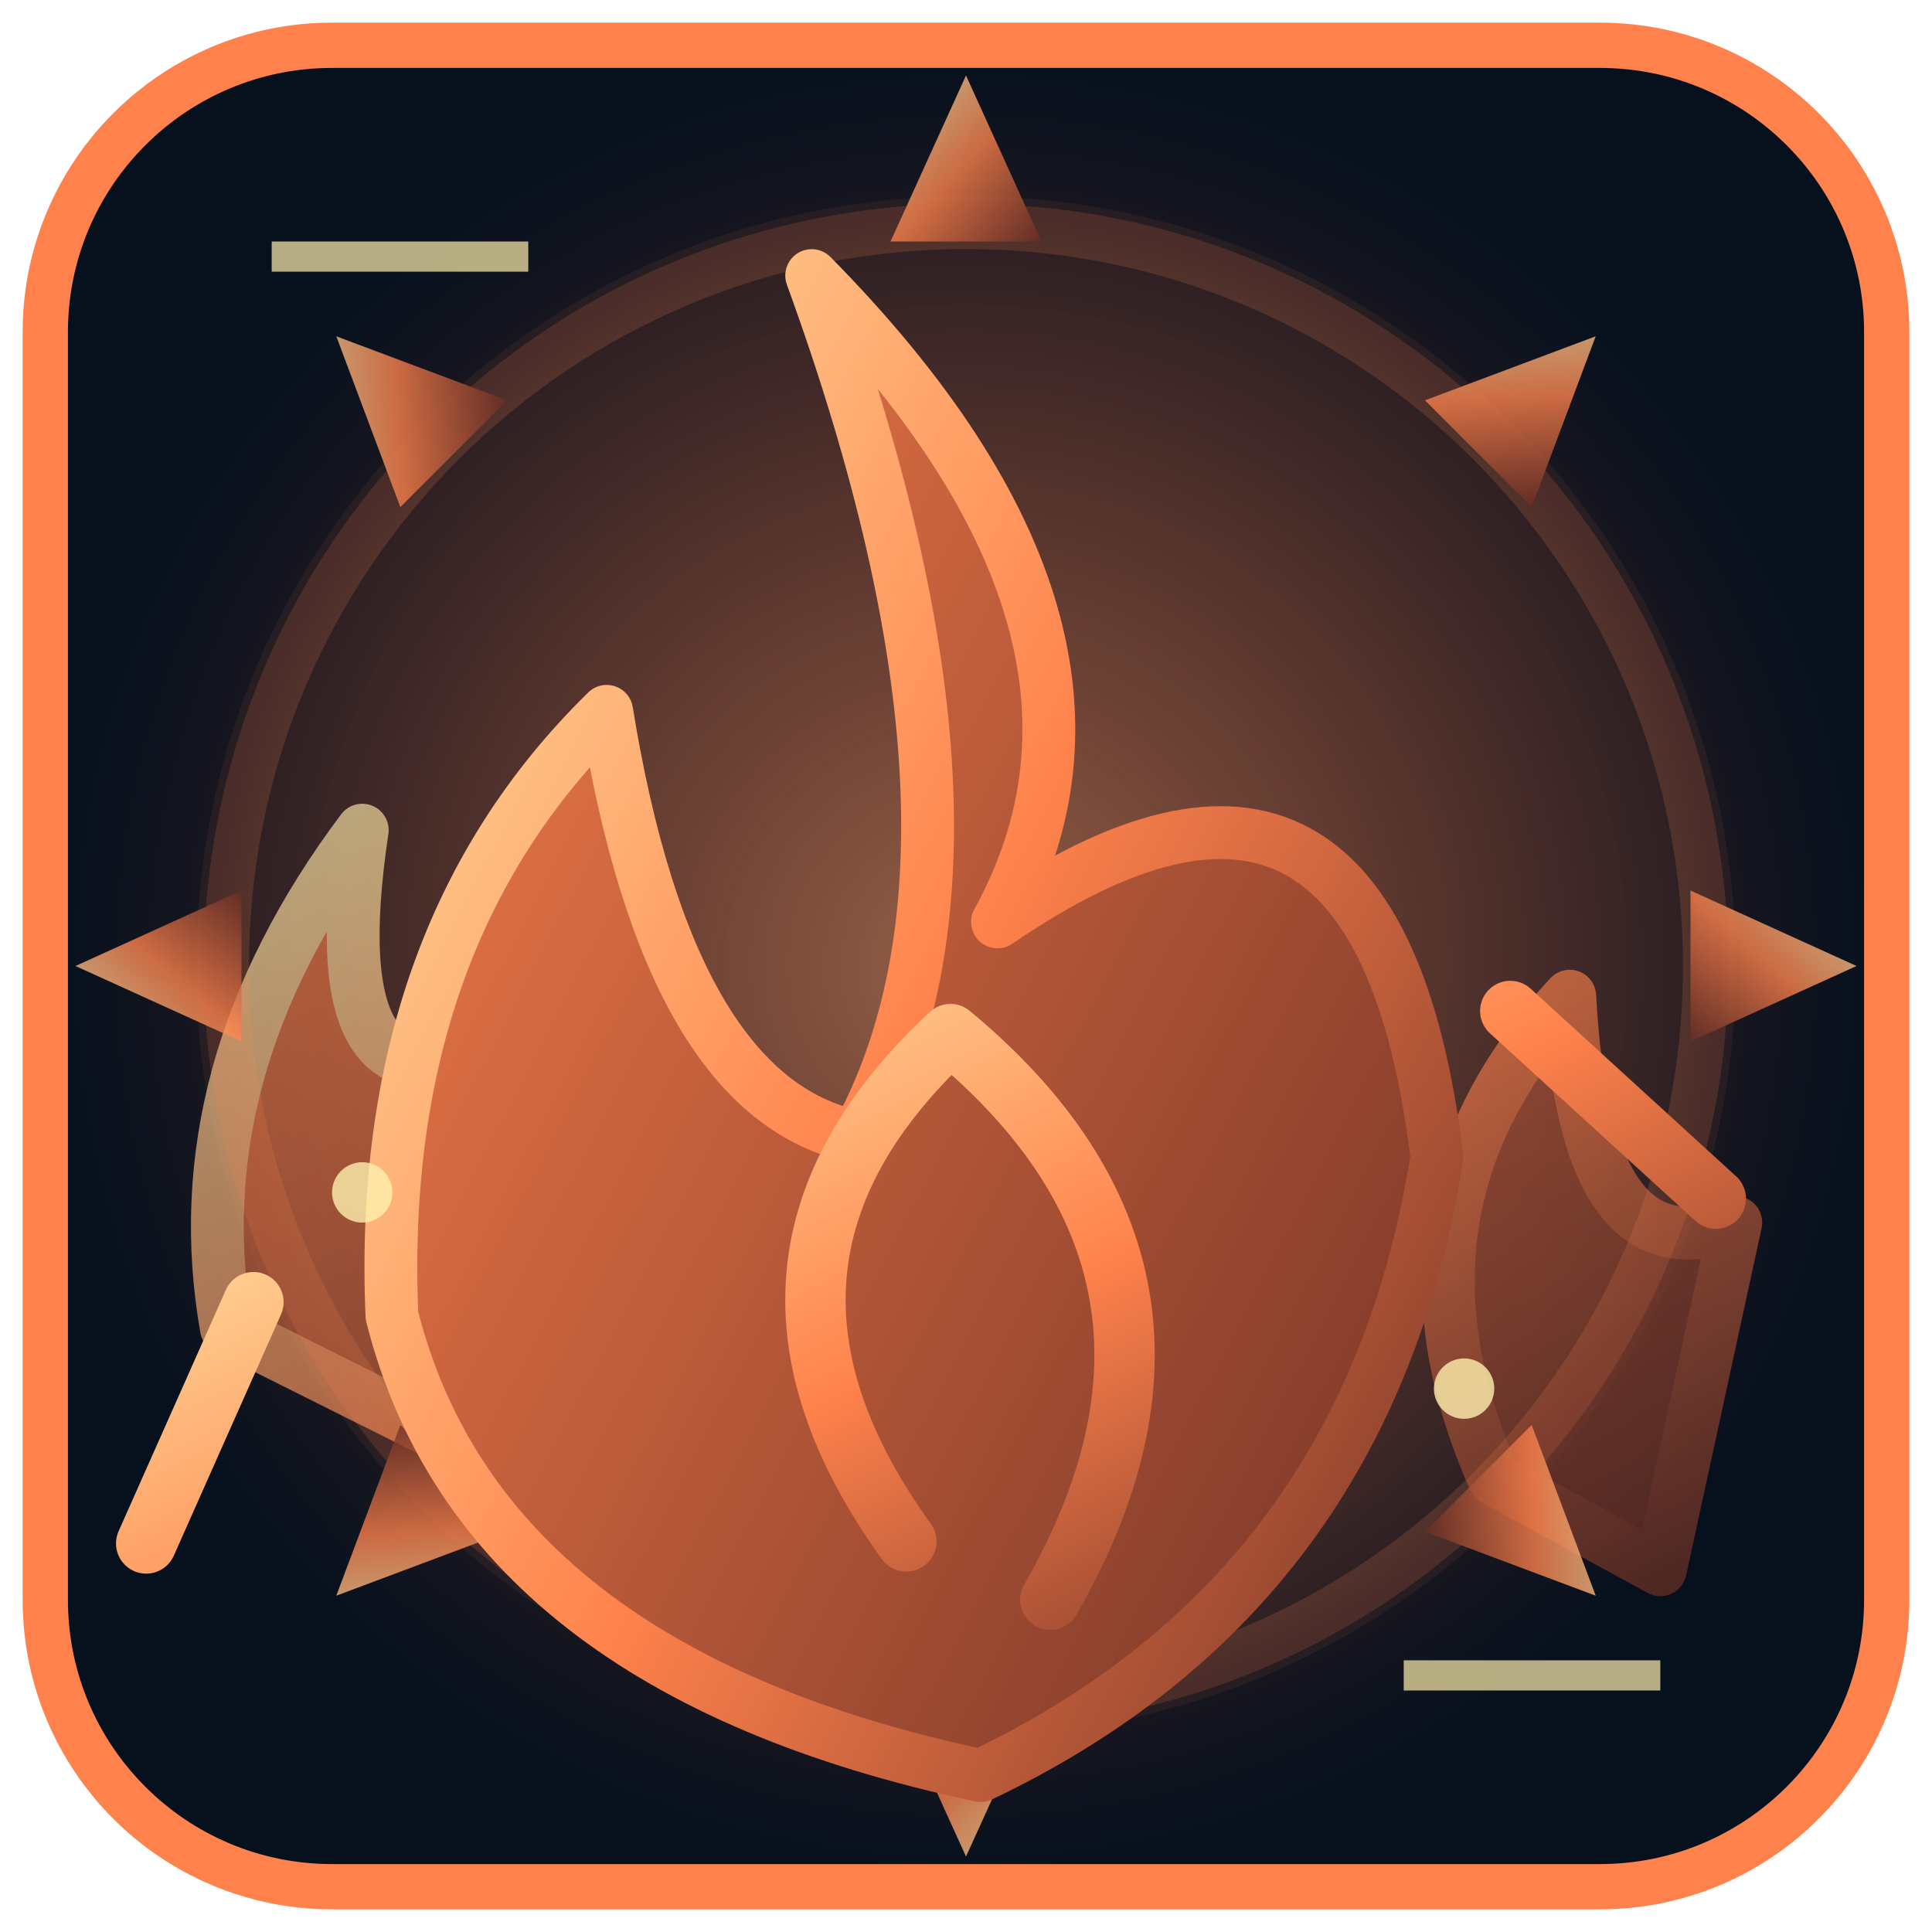
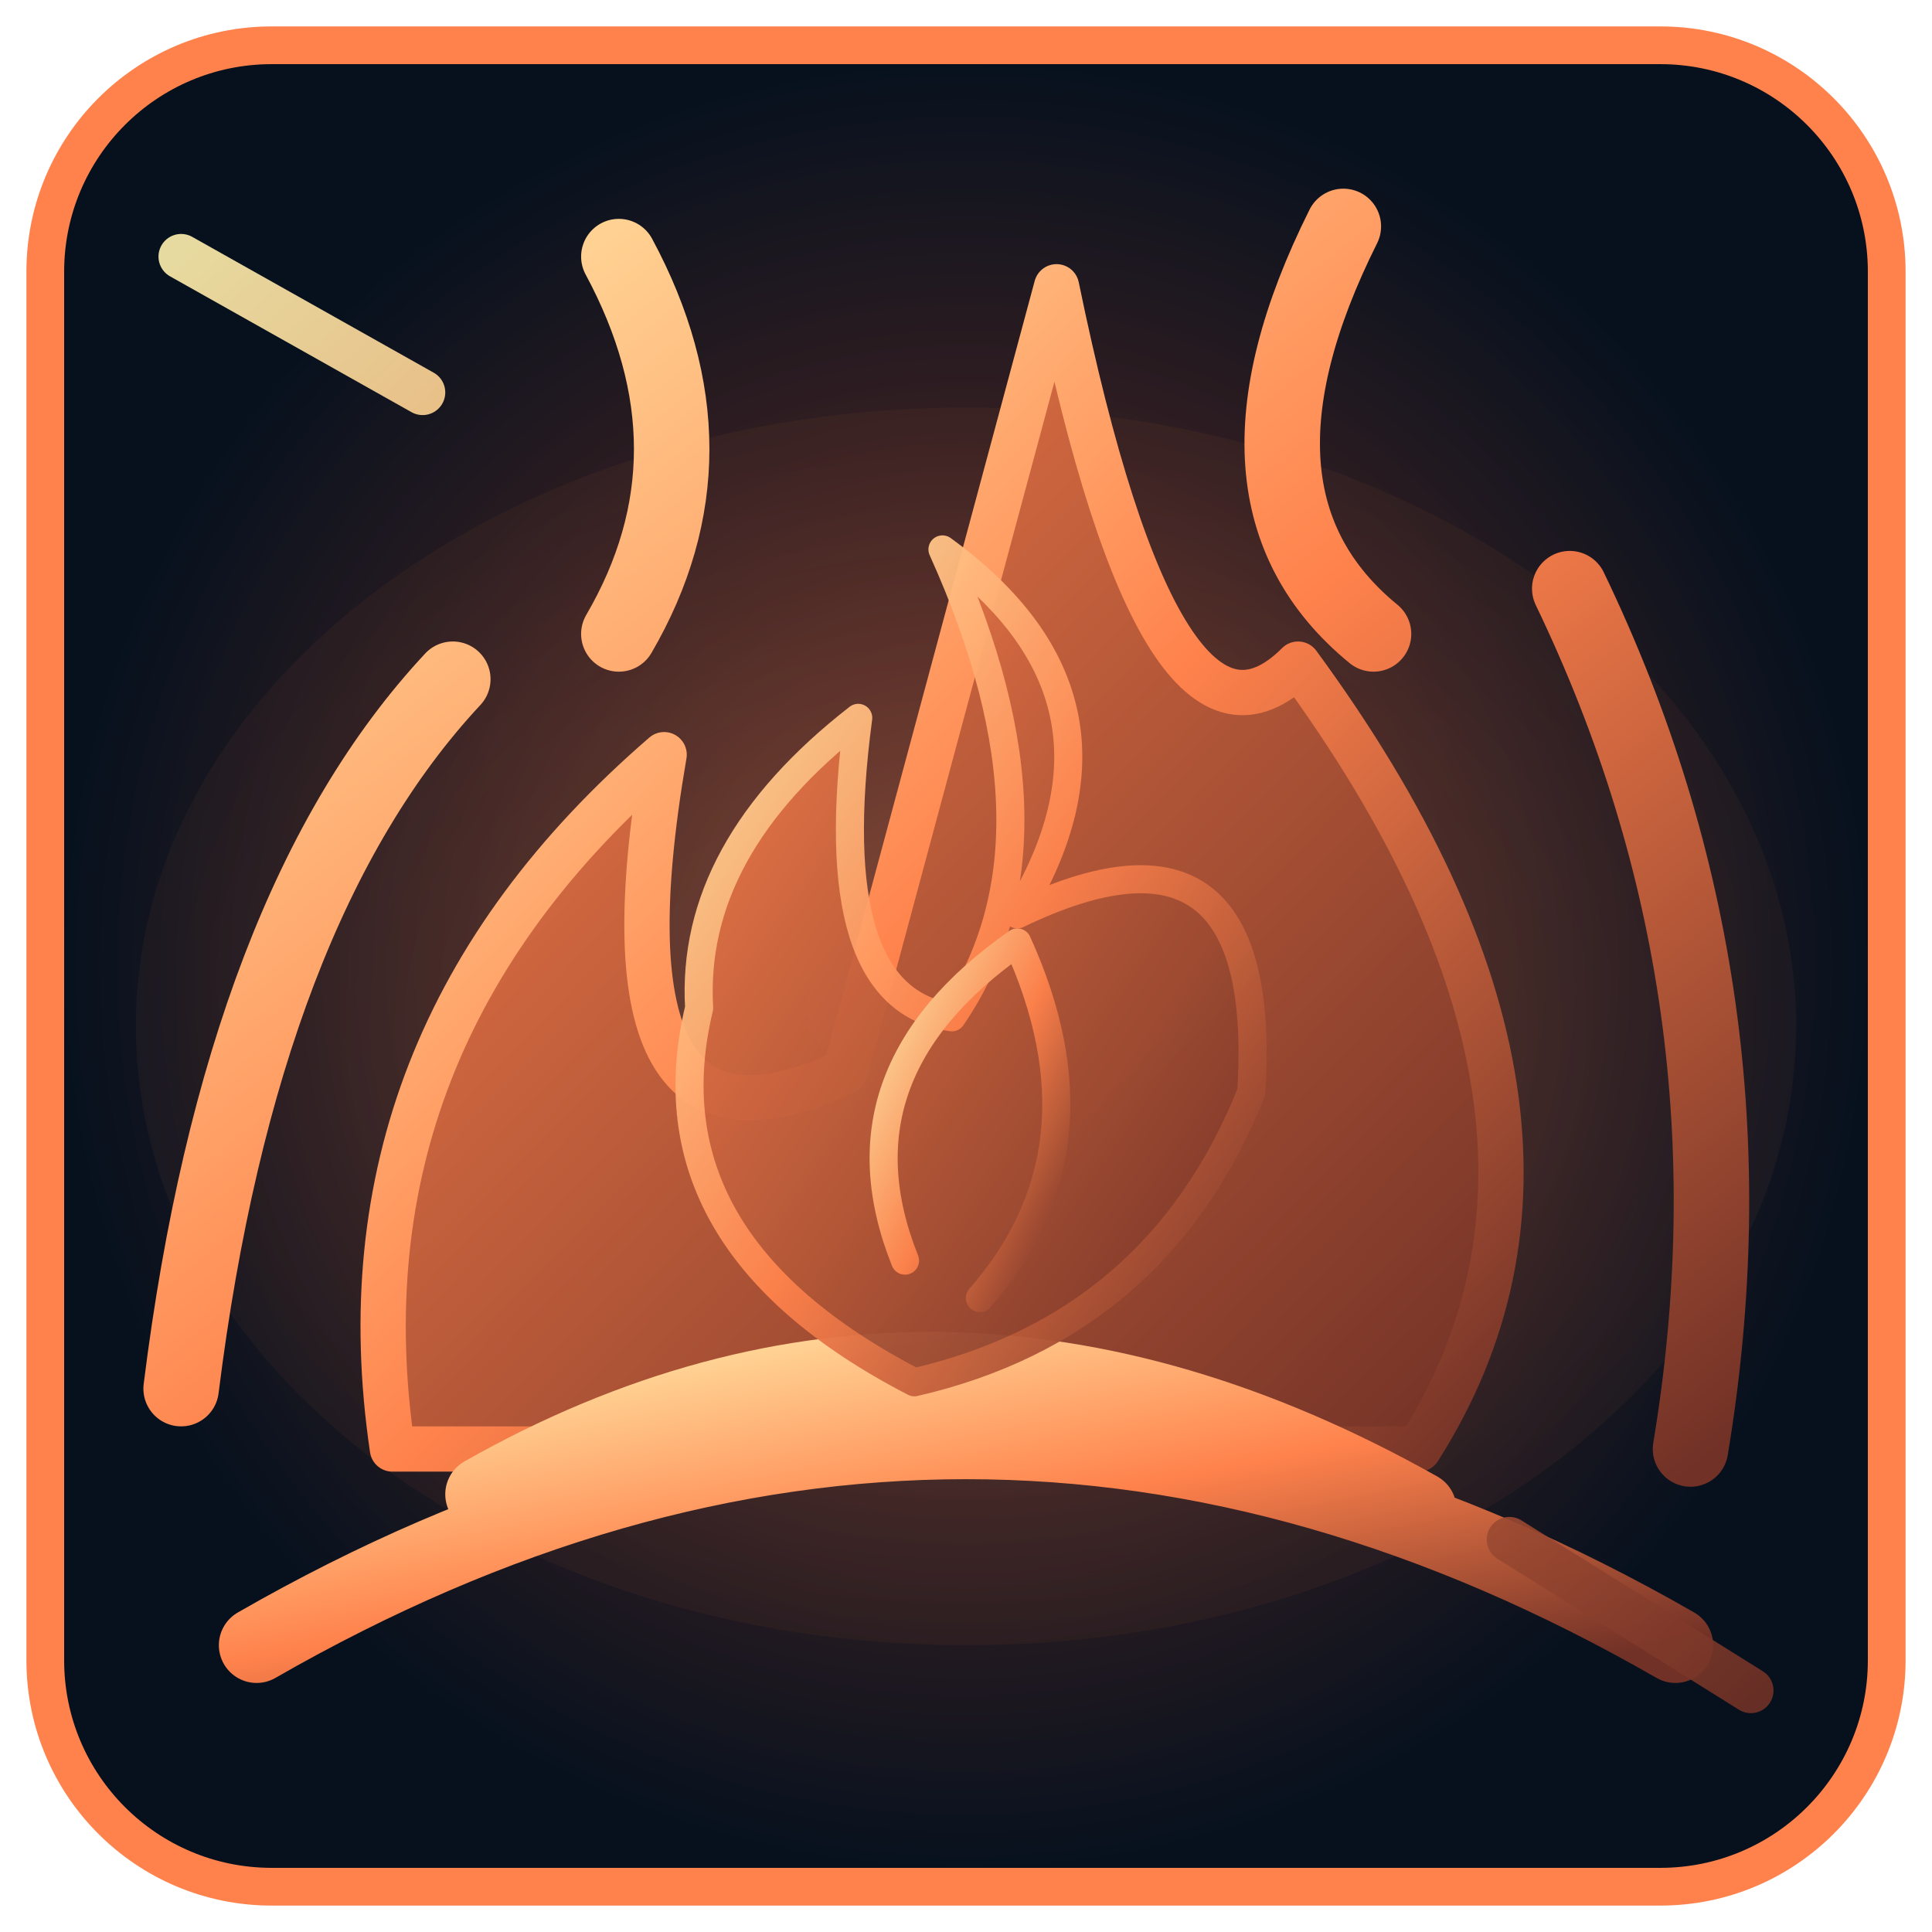
- <svg xmlns="http://www.w3.org/2000/svg" width="128" height="128" viewBox="0 0 128 128" role="img" aria-label="熔火術師 R 熔岩洪流" data-skill-id="ronghuo:R">
+ <svg xmlns="http://www.w3.org/2000/svg" width="128" height="128" viewBox="0 0 128 128" role="img" aria-label="熔火術師 R 熔岩洪流" data-skill-id="ronghuo:R" data-scene="domain">
  <defs>
    <radialGradient id="ground">
      <stop stop-color="#713126" />
      <stop offset="1" stop-color="#07111e" />
    </radialGradient>
    <linearGradient id="bright" x2="1" y2="1">
      <stop stop-color="#fff0ae" />
      <stop offset=".52" stop-color="#ff824c" />
      <stop offset="1" stop-color="#713126" />
    </linearGradient>
    <linearGradient id="metal" x2="1" y2="1">
      <stop stop-color="#ff824c" />
      <stop offset="1" stop-color="#713126" />
    </linearGradient>
    <radialGradient id="accent">
      <stop stop-color="#fff0ae" stop-opacity=".9" />
      <stop offset="1" stop-color="#ff824c" stop-opacity=".25" />
    </radialGradient>
  </defs>
-   <rect x="3" y="3" width="122" height="122" rx="19" fill="url(#ground)" stroke="#ff824c" stroke-width="3" />
-   <circle cx="64" cy="64" r="51" fill="url(#accent)" opacity=".27" />
-   <g opacity=".65">
-     <path d="M15 88 Q12 71 24 55 Q21 75 33 69 L29 95 Z M99 98 Q91 80 104 66 Q105 85 115 81 L110 104 Z" fill="url(#metal)" stroke="url(#bright)" stroke-width="3.5" stroke-linejoin="round" />
+   <rect x="3" y="3" width="122" height="122" rx="15" fill="url(#ground)" stroke="#ff824c" stroke-width="2.5" />
+   <ellipse cx="64" cy="68" rx="55" ry="41" fill="url(#accent)" opacity=".18" />
+   <g>
+     <path d="M26 96 Q22 69 44 50 Q39 79 56 71 Q63 45 70 19 Q77 53 86 44 Q108 74 94 96 Z" fill="url(#metal)" stroke="url(#bright)" stroke-width="3" stroke-linejoin="round" opacity="1" />
+     <path d="M17 109 Q64 82 111 109 M32 99 Q62 82 94 100" fill="none" stroke="url(#bright)" stroke-width="5" stroke-linecap="round" stroke-linejoin="round" opacity="1" />
+     <g transform="translate(24 24) scale(.62)" opacity=".95">
+       <path d="M62 20 Q84 36 70 59 Q97 46 95 78 Q85 103 59 109 Q30 94 36 69 Q35 52 53 38 Q49 68 63 70 Q76 51 62 20 Z" fill="url(#metal)" stroke="url(#bright)" stroke-width="3" stroke-linejoin="round" opacity="1" />
+       <path d="M58 96 Q50 76 70 62 Q80 84 66 100" fill="none" stroke="url(#bright)" stroke-width="3" stroke-linecap="round" stroke-linejoin="round" opacity="1" />
+     </g>
+     <path d="M12 92 Q16 60 30 45 M104 39 Q117 66 112 96 M41 17 Q48 30 41 42 M89 15 Q80 33 91 42" fill="none" stroke="url(#bright)" stroke-width="5" stroke-linecap="round" stroke-linejoin="round" opacity="1" />
+     <path d="M12 17 L28 26 M100 102 L116 112" fill="none" stroke="url(#bright)" stroke-width="3" stroke-linecap="round" stroke-linejoin="round" opacity="0.9" />
  </g>
-   <g opacity=".78">
-     <circle cx="64" cy="64" r="49" fill="none" stroke="url(#accent)" stroke-width="3" opacity=".8" />
-     <path d="M64 5 L59 16 L69 16 Z" fill="url(#bright)" transform="rotate(0 64 64)" />
-     <path d="M64 5 L59 16 L69 16 Z" fill="url(#bright)" transform="rotate(45 64 64)" />
-     <path d="M64 5 L59 16 L69 16 Z" fill="url(#bright)" transform="rotate(90 64 64)" />
-     <path d="M64 5 L59 16 L69 16 Z" fill="url(#bright)" transform="rotate(135 64 64)" />
-     <path d="M64 5 L59 16 L69 16 Z" fill="url(#bright)" transform="rotate(180 64 64)" />
-     <path d="M64 5 L59 16 L69 16 Z" fill="url(#bright)" transform="rotate(225 64 64)" />
-     <path d="M64 5 L59 16 L69 16 Z" fill="url(#bright)" transform="rotate(270 64 64)" />
-     <path d="M64 5 L59 16 L69 16 Z" fill="url(#bright)" transform="rotate(315 64 64)" />
-   </g>
-   <g transform="translate(-5 5) rotate(-7 64 64)">
-     <path d="M65 13 Q85 39 72 57 Q99 43 99 76 Q91 104 64 113 Q32 102 29 78 Q31 53 48 40 Q49 66 61 70 Q74 52 65 13 Z" fill="url(#metal)" stroke="url(#bright)" stroke-width="3.5" stroke-linejoin="round" />
-     <path d="M20 76 L11 91 M105 67 L117 81 M61 97 Q50 77 68 64 Q85 82 70 102" fill="none" stroke="url(#bright)" stroke-width="4" stroke-linecap="round" stroke-linejoin="round" />
-   </g>
-   <g>
-     <circle cx="72" cy="22" r="0" fill="#fff0ae" opacity=".8" />
-     <circle cx="97" cy="92" r="2" fill="#fff0ae" opacity=".8" />
-     <circle cx="24" cy="79" r="2" fill="#fff0ae" opacity=".8" />
-   </g>
-   <path d="M18 17 L35 17 M93 111 L110 111" stroke="#fff0ae" stroke-width="2" opacity=".7" />
</svg>
